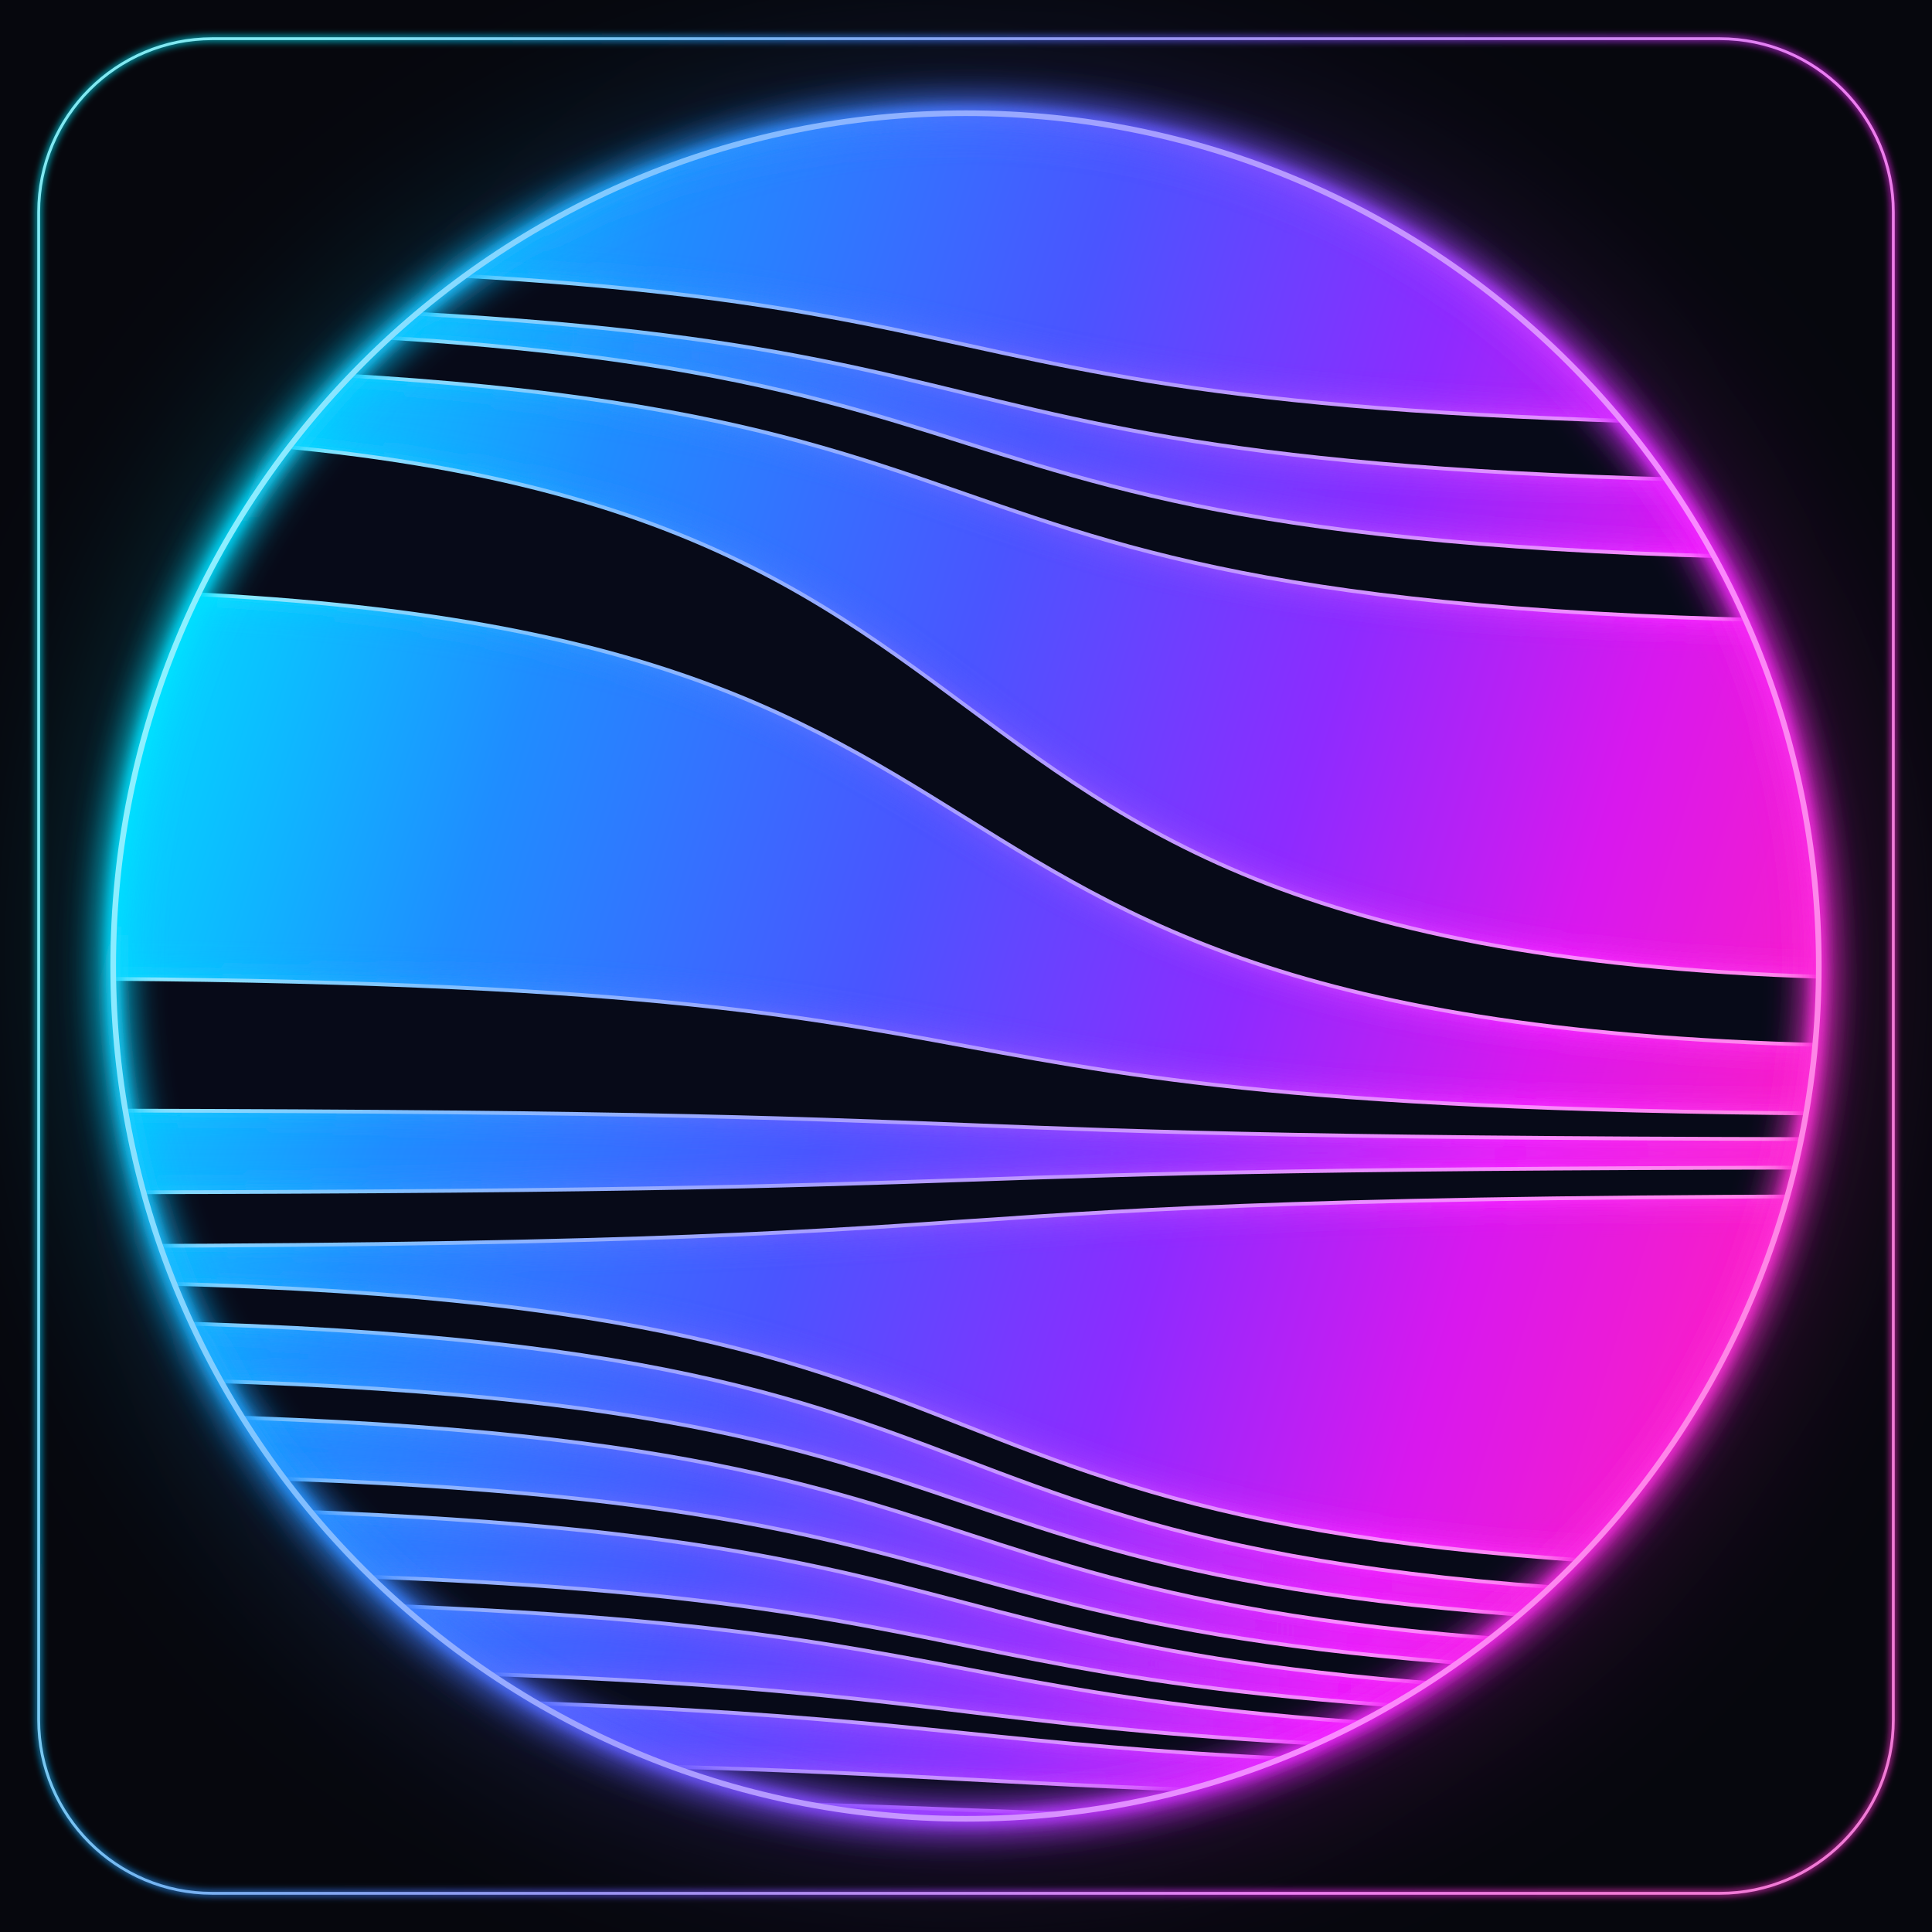
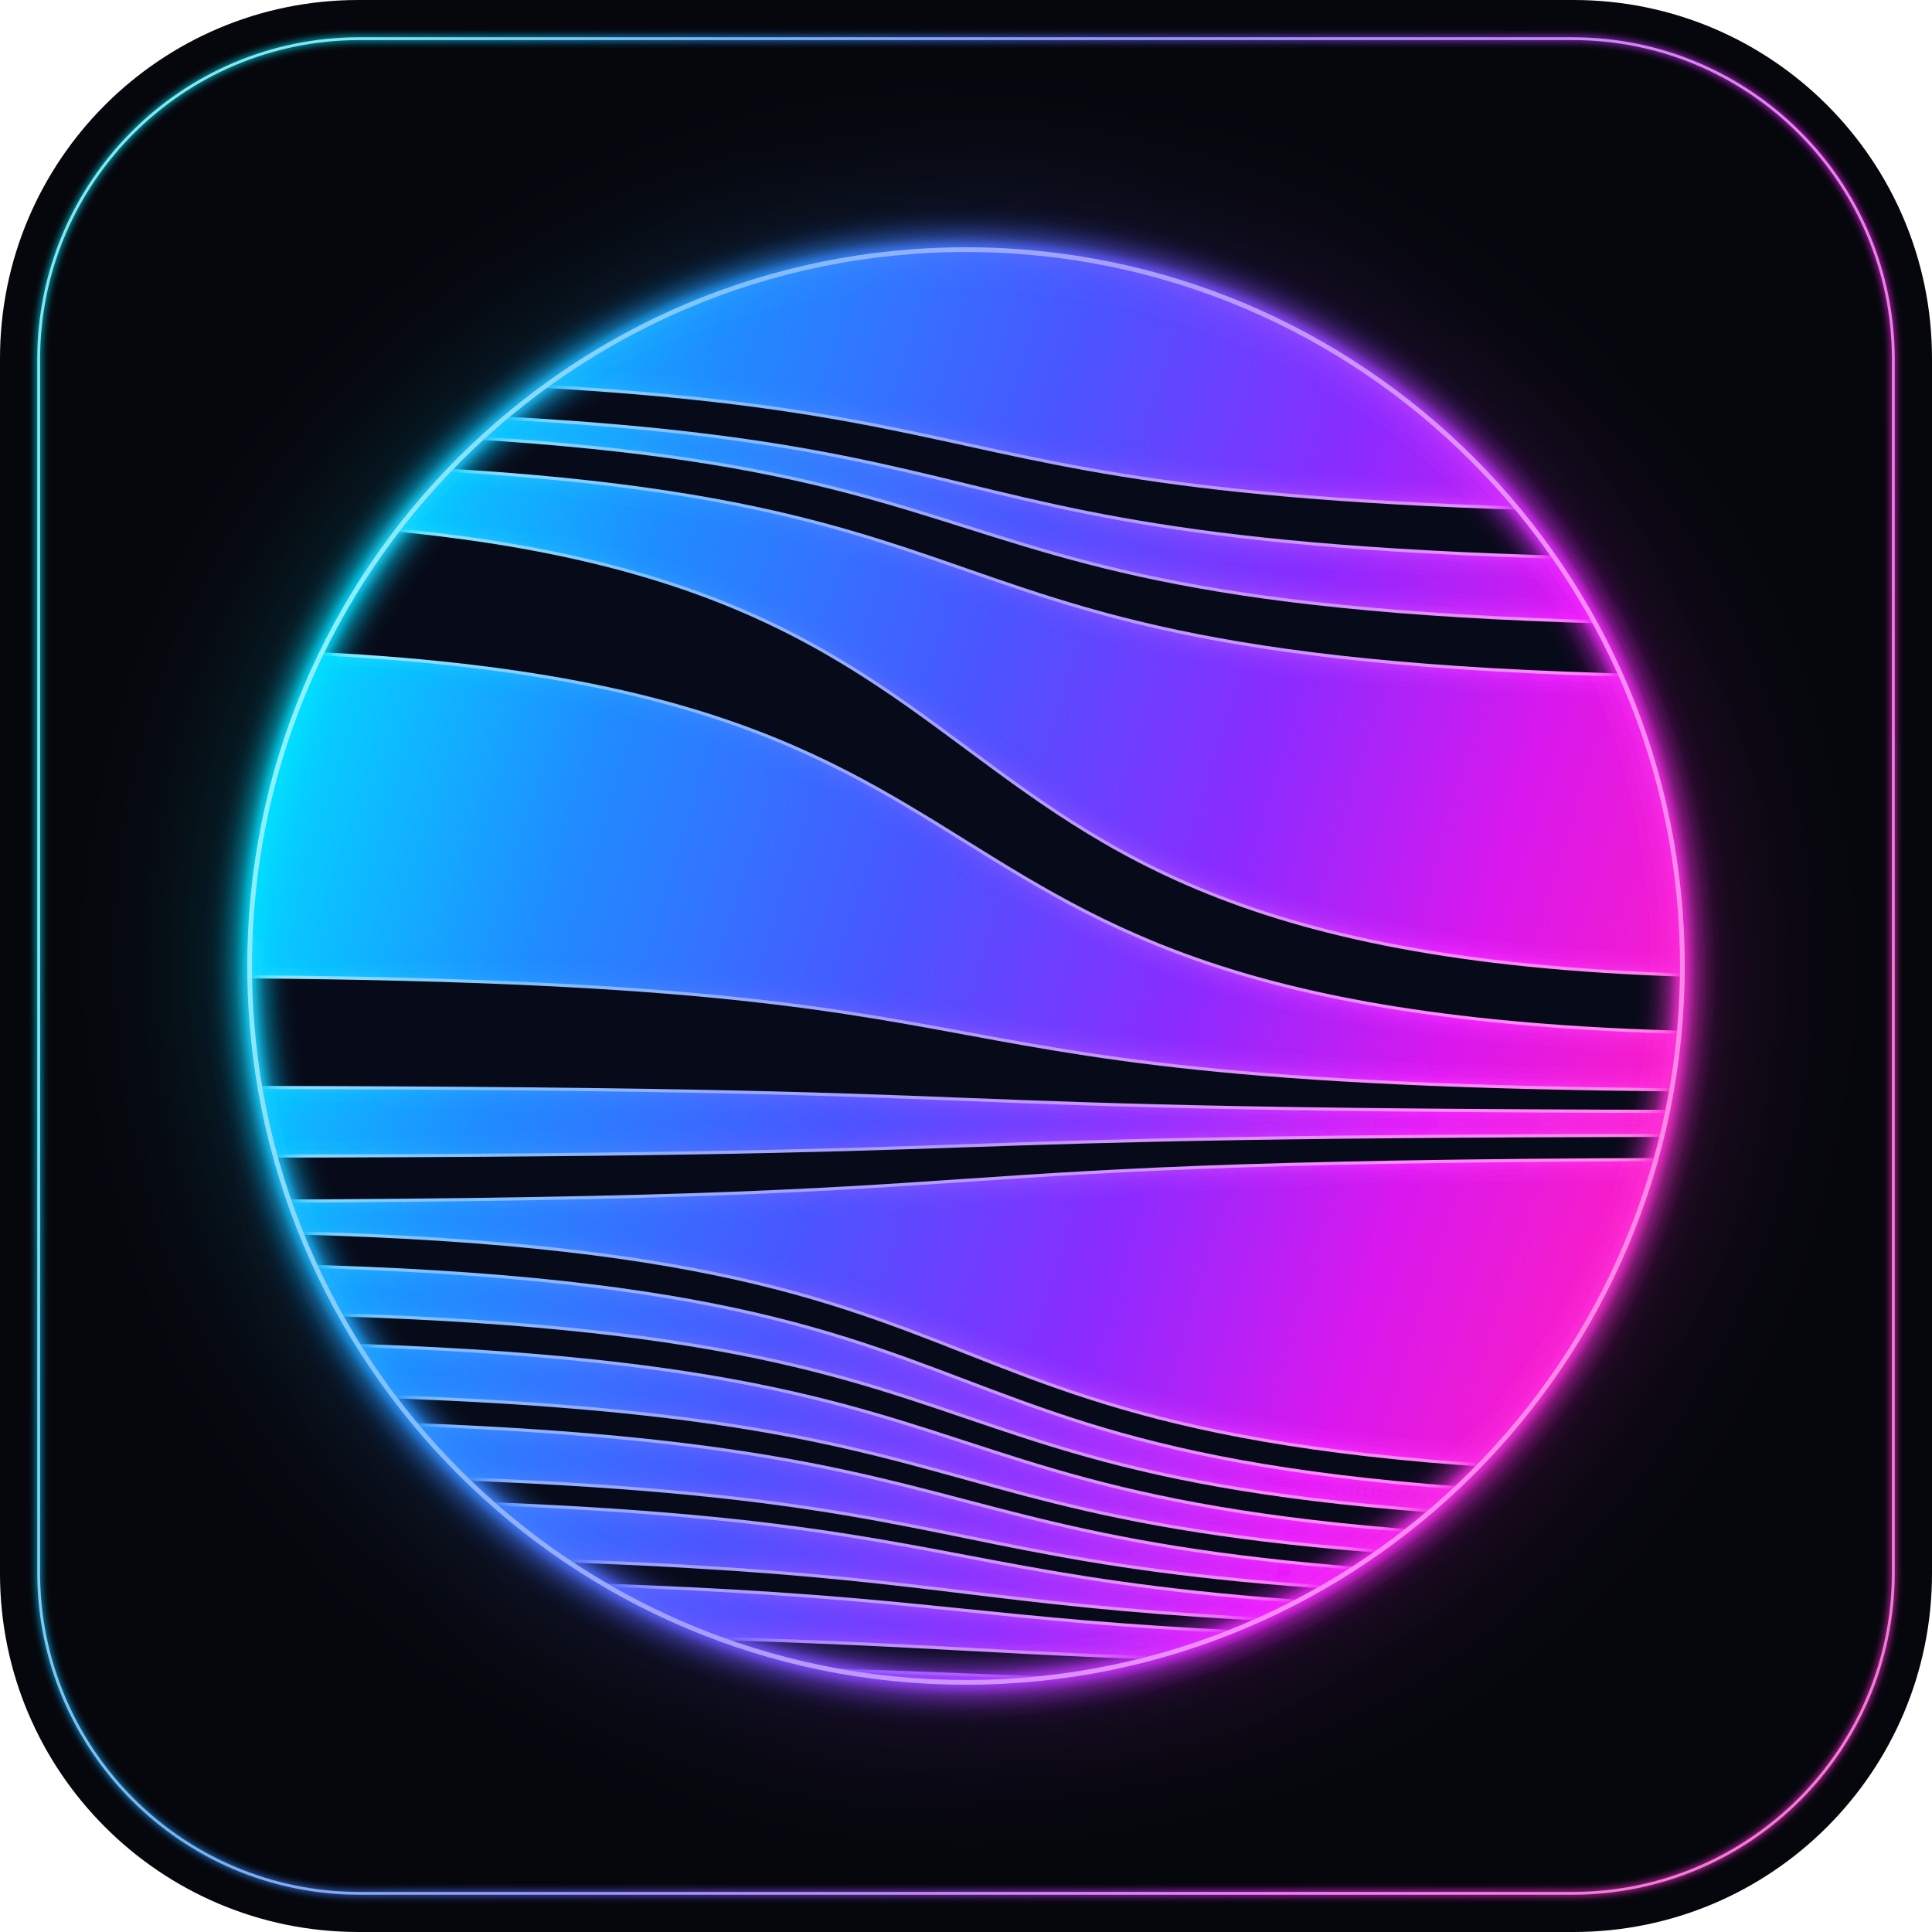
<svg xmlns="http://www.w3.org/2000/svg" viewBox="0 0 1024 1024" width="1024" height="1024">
  <defs>
    <linearGradient id="wave" gradientUnits="userSpaceOnUse" x1="60" y1="372" x2="964" y2="652">
      <stop offset="0.0" stop-color="#00dcff" />
      <stop offset="0.22" stop-color="#1f8dff" />
      <stop offset="0.45" stop-color="#4a55ff" />
      <stop offset="0.65" stop-color="#8d2bff" />
      <stop offset="0.82" stop-color="#d818ee" />
      <stop offset="1.0" stop-color="#ff1fc0" />
    </linearGradient>
    <linearGradient id="hot" gradientUnits="userSpaceOnUse" x1="60" y1="372" x2="964" y2="652">
      <stop offset="0.0" stop-color="#00eaff" />
      <stop offset="0.22" stop-color="#2596ff" />
      <stop offset="0.45" stop-color="#5f5aff" />
      <stop offset="0.65" stop-color="#a53cff" />
      <stop offset="0.82" stop-color="#f024ff" />
      <stop offset="1.0" stop-color="#ff2fd0" />
    </linearGradient>
    <linearGradient id="core" gradientUnits="userSpaceOnUse" x1="60" y1="372" x2="964" y2="652">
      <stop offset="0.0" stop-color="#8ff6ff" />
      <stop offset="0.22" stop-color="#7fc0ff" />
      <stop offset="0.45" stop-color="#a49fff" />
      <stop offset="0.65" stop-color="#d093ff" />
      <stop offset="0.82" stop-color="#fa8aff" />
      <stop offset="1.0" stop-color="#ff85e2" />
    </linearGradient>
+     <clipPath id="app-icon">
+       <rect width="1024" height="1024" rx="190" />
+     </clipPath>
    <clipPath id="disc">
      <circle cx="512" cy="512" r="452" />
    </clipPath>
    <filter id="blur6" x="-60%" y="-60%" width="220%" height="220%">
      <feGaussianBlur stdDeviation="6" />
    </filter>
    <filter id="blur2" x="-60%" y="-60%" width="220%" height="220%">
      <feGaussianBlur stdDeviation="2" />
    </filter>
    <filter id="blur9" x="-60%" y="-60%" width="220%" height="220%">
      <feGaussianBlur stdDeviation="9" />
    </filter>
    <filter id="blur3" x="-60%" y="-60%" width="220%" height="220%">
      <feGaussianBlur stdDeviation="3" />
    </filter>
    <filter id="haze" x="-60%" y="-60%" width="220%" height="220%">
      <feGaussianBlur stdDeviation="50" />
    </filter>
  </defs>
-   <rect width="1024" height="1024" fill="#06070d" />
-   <circle cx="512" cy="512" r="452" fill="url(#hot)" opacity="0.30" filter="url(#haze)" />
-   <g clip-path="url(#disc)">
-     <circle cx="512" cy="512" r="452" fill="url(#wave)" />
-     <g fill="none" stroke="url(#hot)" stroke-width="14" filter="url(#blur6)" opacity="0.85">
-       <path d="M 0 141.3 C 635 141.3, 389 226.4, 1024 226.4" />
-       <path d="M 0 160.2 C 635 160.2, 389 254.8, 1024 254.8" />
-       <path d="M 0 174.4 C 635 174.4, 389 297.3, 1024 297.3" />
-       <path d="M 0 193.3 C 635 193.3, 389 328.6, 1024 328.6" />
-       <path d="M 0 231.2 C 635 231.2, 389 519.6, 1024 519.6" />
-       <path d="M 0 311.5 C 635 311.5, 389 553.6, 1024 553.6" />
-       <path d="M 0 519.6 C 635 519.6, 389 591.4, 1024 591.4" />
-       <path d="M 0 587.6 C 635 587.6, 389 602.8, 1024 602.8" />
-       <path d="M 0 633.0 C 635 633.0, 389 619.8, 1024 619.8" />
-       <path d="M 0 659.5 C 635 659.5, 389 633.0, 1024 633.0" />
-       <path d="M 0 680.3 C 635 680.3, 389 833.5, 1024 833.5" />
-       <path d="M 0 699.2 C 635 699.2, 389 846.7, 1024 846.7" />
-       <path d="M 0 731.4 C 635 731.4, 389 863.8, 1024 863.8" />
-       <path d="M 0 748.4 C 635 748.4, 389 875.1, 1024 875.1" />
-       <path d="M 0 782.4 C 635 782.4, 389 890.2, 1024 890.2" />
-       <path d="M 0 797.6 C 635 797.6, 389 899.7, 1024 899.7" />
-       <path d="M 0 833.5 C 635 833.5, 389 912.9, 1024 912.9" />
-       <path d="M 0 846.7 C 635 846.7, 389 920.5, 1024 920.5" />
-       <path d="M 0 884.6 C 635 884.6, 389 931.8, 1024 931.8" />
-       <path d="M 0 897.8 C 635 897.8, 389 937.5, 1024 937.5" />
-       <path d="M 0 933.7 C 635 933.7, 389 954.5, 1024 954.5" />
-       <path d="M 0 950.8 C 635 950.8, 389 965.9, 1024 965.9" />
+   <g clip-path="url(#app-icon)">
+     <rect width="1024" height="1024" rx="190" fill="#06070d" />
+     <g transform="translate(512 512) scale(0.84) translate(-512 -512)">
+       <circle cx="512" cy="512" r="452" fill="url(#hot)" opacity="0.30" filter="url(#haze)" />
+       <g clip-path="url(#disc)">
+         <circle cx="512" cy="512" r="452" fill="url(#wave)" />
+         <g fill="none" stroke="url(#hot)" stroke-width="14" filter="url(#blur6)" opacity="0.85">
+           <path d="M 0 141.3 C 635 141.3, 389 226.4, 1024 226.4" />
+           <path d="M 0 160.2 C 635 160.2, 389 254.8, 1024 254.8" />
+           <path d="M 0 174.4 C 635 174.4, 389 297.3, 1024 297.3" />
+           <path d="M 0 193.3 C 635 193.3, 389 328.6, 1024 328.6" />
+           <path d="M 0 231.2 C 635 231.2, 389 519.6, 1024 519.6" />
+           <path d="M 0 311.5 C 635 311.5, 389 553.6, 1024 553.6" />
+           <path d="M 0 519.6 C 635 519.6, 389 591.4, 1024 591.4" />
+           <path d="M 0 587.6 C 635 587.6, 389 602.8, 1024 602.8" />
+           <path d="M 0 633.0 C 635 633.0, 389 619.8, 1024 619.8" />
+           <path d="M 0 659.5 C 635 659.5, 389 633.0, 1024 633.0" />
+           <path d="M 0 680.3 C 635 680.3, 389 833.5, 1024 833.5" />
+           <path d="M 0 699.2 C 635 699.2, 389 846.7, 1024 846.7" />
+           <path d="M 0 731.4 C 635 731.4, 389 863.8, 1024 863.8" />
+           <path d="M 0 748.4 C 635 748.4, 389 875.1, 1024 875.1" />
+           <path d="M 0 782.4 C 635 782.4, 389 890.2, 1024 890.2" />
+           <path d="M 0 797.6 C 635 797.6, 389 899.7, 1024 899.7" />
+           <path d="M 0 833.5 C 635 833.5, 389 912.9, 1024 912.9" />
+           <path d="M 0 846.7 C 635 846.7, 389 920.5, 1024 920.5" />
+           <path d="M 0 884.6 C 635 884.6, 389 931.8, 1024 931.8" />
+           <path d="M 0 897.8 C 635 897.8, 389 937.5, 1024 937.5" />
+           <path d="M 0 933.7 C 635 933.7, 389 954.5, 1024 954.5" />
+           <path d="M 0 950.8 C 635 950.8, 389 965.9, 1024 965.9" />
+         </g>
+         <g fill="none" stroke="url(#hot)" stroke-width="7" filter="url(#blur2)">
+           <path d="M 0 141.3 C 635 141.3, 389 226.4, 1024 226.4" />
+           <path d="M 0 160.2 C 635 160.2, 389 254.8, 1024 254.8" />
+           <path d="M 0 174.4 C 635 174.4, 389 297.3, 1024 297.3" />
+           <path d="M 0 193.3 C 635 193.3, 389 328.6, 1024 328.6" />
+           <path d="M 0 231.2 C 635 231.2, 389 519.6, 1024 519.6" />
+           <path d="M 0 311.5 C 635 311.5, 389 553.6, 1024 553.6" />
+           <path d="M 0 519.6 C 635 519.6, 389 591.4, 1024 591.4" />
+           <path d="M 0 587.6 C 635 587.6, 389 602.8, 1024 602.8" />
+           <path d="M 0 633.0 C 635 633.0, 389 619.8, 1024 619.8" />
+           <path d="M 0 659.5 C 635 659.5, 389 633.0, 1024 633.0" />
+           <path d="M 0 680.3 C 635 680.3, 389 833.5, 1024 833.5" />
+           <path d="M 0 699.2 C 635 699.2, 389 846.7, 1024 846.7" />
+           <path d="M 0 731.4 C 635 731.4, 389 863.8, 1024 863.8" />
+           <path d="M 0 748.4 C 635 748.4, 389 875.1, 1024 875.1" />
+           <path d="M 0 782.4 C 635 782.4, 389 890.2, 1024 890.2" />
+           <path d="M 0 797.6 C 635 797.6, 389 899.7, 1024 899.7" />
+           <path d="M 0 833.5 C 635 833.5, 389 912.9, 1024 912.9" />
+           <path d="M 0 846.7 C 635 846.7, 389 920.5, 1024 920.5" />
+           <path d="M 0 884.6 C 635 884.6, 389 931.8, 1024 931.8" />
+           <path d="M 0 897.8 C 635 897.8, 389 937.5, 1024 937.5" />
+           <path d="M 0 933.7 C 635 933.7, 389 954.5, 1024 954.5" />
+           <path d="M 0 950.8 C 635 950.8, 389 965.9, 1024 965.9" />
+         </g>
+         <g fill="none" stroke="url(#core)" stroke-width="4">
+           <path d="M 0 141.3 C 635 141.3, 389 226.4, 1024 226.4" />
+           <path d="M 0 160.2 C 635 160.2, 389 254.8, 1024 254.8" />
+           <path d="M 0 174.4 C 635 174.4, 389 297.3, 1024 297.3" />
+           <path d="M 0 193.3 C 635 193.3, 389 328.6, 1024 328.6" />
+           <path d="M 0 231.2 C 635 231.2, 389 519.6, 1024 519.6" />
+           <path d="M 0 311.5 C 635 311.5, 389 553.6, 1024 553.6" />
+           <path d="M 0 519.6 C 635 519.6, 389 591.4, 1024 591.4" />
+           <path d="M 0 587.6 C 635 587.6, 389 602.8, 1024 602.8" />
+           <path d="M 0 633.0 C 635 633.0, 389 619.8, 1024 619.8" />
+           <path d="M 0 659.5 C 635 659.5, 389 633.0, 1024 633.0" />
+           <path d="M 0 680.3 C 635 680.3, 389 833.5, 1024 833.5" />
+           <path d="M 0 699.2 C 635 699.2, 389 846.7, 1024 846.7" />
+           <path d="M 0 731.4 C 635 731.4, 389 863.8, 1024 863.8" />
+           <path d="M 0 748.4 C 635 748.4, 389 875.1, 1024 875.1" />
+           <path d="M 0 782.4 C 635 782.4, 389 890.2, 1024 890.2" />
+           <path d="M 0 797.6 C 635 797.6, 389 899.7, 1024 899.7" />
+           <path d="M 0 833.5 C 635 833.5, 389 912.9, 1024 912.9" />
+           <path d="M 0 846.7 C 635 846.7, 389 920.5, 1024 920.5" />
+           <path d="M 0 884.6 C 635 884.6, 389 931.8, 1024 931.8" />
+           <path d="M 0 897.8 C 635 897.8, 389 937.5, 1024 937.5" />
+           <path d="M 0 933.7 C 635 933.7, 389 954.5, 1024 954.5" />
+           <path d="M 0 950.8 C 635 950.8, 389 965.9, 1024 965.9" />
+         </g>
+         <g fill="#070a18">
+           <path d="M 0 141.3 C 635 141.3, 389 226.4, 1024 226.4 L 1024 254.8 C 389 254.8, 635 160.2, 0 160.2 Z" />
+           <path d="M 0 174.4 C 635 174.4, 389 297.3, 1024 297.3 L 1024 328.6 C 389 328.6, 635 193.3, 0 193.3 Z" />
+           <path d="M 0 231.2 C 635 231.2, 389 519.6, 1024 519.6 L 1024 553.6 C 389 553.6, 635 311.5, 0 311.5 Z" />
+           <path d="M 0 519.6 C 635 519.6, 389 591.4, 1024 591.4 L 1024 602.8 C 389 602.8, 635 587.6, 0 587.6 Z" />
+           <path d="M 0 633.0 C 635 633.0, 389 619.8, 1024 619.8 L 1024 633.0 C 389 633.0, 635 659.5, 0 659.5 Z" />
+           <path d="M 0 680.3 C 635 680.3, 389 833.5, 1024 833.5 L 1024 846.7 C 389 846.7, 635 699.2, 0 699.2 Z" />
+           <path d="M 0 731.4 C 635 731.4, 389 863.8, 1024 863.8 L 1024 875.1 C 389 875.1, 635 748.4, 0 748.4 Z" />
+           <path d="M 0 782.4 C 635 782.4, 389 890.2, 1024 890.2 L 1024 899.7 C 389 899.7, 635 797.6, 0 797.6 Z" />
+           <path d="M 0 833.5 C 635 833.5, 389 912.9, 1024 912.9 L 1024 920.5 C 389 920.5, 635 846.7, 0 846.7 Z" />
+           <path d="M 0 884.6 C 635 884.6, 389 931.8, 1024 931.8 L 1024 937.5 C 389 937.5, 635 897.8, 0 897.8 Z" />
+           <path d="M 0 933.7 C 635 933.7, 389 954.5, 1024 954.5 L 1024 965.9 C 389 965.9, 635 950.8, 0 950.8 Z" />
+         </g>
+       </g>
+       <circle cx="512" cy="512" r="452" fill="none" stroke="url(#hot)" stroke-width="16" filter="url(#blur9)" opacity="0.9" />
+       <circle cx="512" cy="512" r="452" fill="none" stroke="url(#hot)" stroke-width="7" filter="url(#blur3)" />
+       <circle cx="512" cy="512" r="452" fill="none" stroke="url(#core)" stroke-width="3" />
    </g>
-     <g fill="none" stroke="url(#hot)" stroke-width="7" filter="url(#blur2)">
-       <path d="M 0 141.3 C 635 141.3, 389 226.4, 1024 226.4" />
-       <path d="M 0 160.2 C 635 160.2, 389 254.8, 1024 254.8" />
-       <path d="M 0 174.4 C 635 174.4, 389 297.3, 1024 297.3" />
-       <path d="M 0 193.3 C 635 193.3, 389 328.6, 1024 328.6" />
-       <path d="M 0 231.2 C 635 231.2, 389 519.6, 1024 519.6" />
-       <path d="M 0 311.5 C 635 311.5, 389 553.6, 1024 553.6" />
-       <path d="M 0 519.6 C 635 519.6, 389 591.4, 1024 591.4" />
-       <path d="M 0 587.6 C 635 587.6, 389 602.8, 1024 602.8" />
-       <path d="M 0 633.0 C 635 633.0, 389 619.8, 1024 619.8" />
-       <path d="M 0 659.5 C 635 659.5, 389 633.0, 1024 633.0" />
-       <path d="M 0 680.3 C 635 680.3, 389 833.5, 1024 833.5" />
-       <path d="M 0 699.2 C 635 699.2, 389 846.7, 1024 846.7" />
-       <path d="M 0 731.4 C 635 731.4, 389 863.8, 1024 863.8" />
-       <path d="M 0 748.4 C 635 748.4, 389 875.1, 1024 875.1" />
-       <path d="M 0 782.4 C 635 782.4, 389 890.2, 1024 890.2" />
-       <path d="M 0 797.6 C 635 797.6, 389 899.7, 1024 899.7" />
-       <path d="M 0 833.5 C 635 833.5, 389 912.9, 1024 912.9" />
-       <path d="M 0 846.7 C 635 846.7, 389 920.5, 1024 920.5" />
-       <path d="M 0 884.6 C 635 884.6, 389 931.8, 1024 931.8" />
-       <path d="M 0 897.8 C 635 897.8, 389 937.5, 1024 937.5" />
-       <path d="M 0 933.7 C 635 933.7, 389 954.5, 1024 954.5" />
-       <path d="M 0 950.8 C 635 950.8, 389 965.9, 1024 965.9" />
-     </g>
-     <g fill="none" stroke="url(#core)" stroke-width="4">
-       <path d="M 0 141.3 C 635 141.3, 389 226.4, 1024 226.4" />
-       <path d="M 0 160.2 C 635 160.2, 389 254.8, 1024 254.8" />
-       <path d="M 0 174.4 C 635 174.4, 389 297.3, 1024 297.3" />
-       <path d="M 0 193.3 C 635 193.3, 389 328.6, 1024 328.6" />
-       <path d="M 0 231.2 C 635 231.2, 389 519.6, 1024 519.6" />
-       <path d="M 0 311.5 C 635 311.5, 389 553.6, 1024 553.6" />
-       <path d="M 0 519.6 C 635 519.6, 389 591.4, 1024 591.4" />
-       <path d="M 0 587.6 C 635 587.6, 389 602.8, 1024 602.8" />
-       <path d="M 0 633.0 C 635 633.0, 389 619.8, 1024 619.8" />
-       <path d="M 0 659.5 C 635 659.5, 389 633.0, 1024 633.0" />
-       <path d="M 0 680.3 C 635 680.3, 389 833.5, 1024 833.5" />
-       <path d="M 0 699.2 C 635 699.2, 389 846.7, 1024 846.7" />
-       <path d="M 0 731.4 C 635 731.4, 389 863.8, 1024 863.8" />
-       <path d="M 0 748.4 C 635 748.4, 389 875.1, 1024 875.1" />
-       <path d="M 0 782.4 C 635 782.4, 389 890.2, 1024 890.2" />
-       <path d="M 0 797.6 C 635 797.6, 389 899.7, 1024 899.7" />
-       <path d="M 0 833.5 C 635 833.5, 389 912.9, 1024 912.9" />
-       <path d="M 0 846.7 C 635 846.7, 389 920.5, 1024 920.5" />
-       <path d="M 0 884.6 C 635 884.6, 389 931.8, 1024 931.8" />
-       <path d="M 0 897.8 C 635 897.8, 389 937.5, 1024 937.5" />
-       <path d="M 0 933.7 C 635 933.7, 389 954.5, 1024 954.5" />
-       <path d="M 0 950.8 C 635 950.8, 389 965.9, 1024 965.9" />
-     </g>
-     <g fill="#070a18">
-       <path d="M 0 141.3 C 635 141.3, 389 226.4, 1024 226.4 L 1024 254.8 C 389 254.8, 635 160.2, 0 160.2 Z" />
-       <path d="M 0 174.4 C 635 174.4, 389 297.3, 1024 297.3 L 1024 328.6 C 389 328.6, 635 193.3, 0 193.3 Z" />
-       <path d="M 0 231.2 C 635 231.2, 389 519.6, 1024 519.6 L 1024 553.6 C 389 553.6, 635 311.5, 0 311.5 Z" />
-       <path d="M 0 519.6 C 635 519.6, 389 591.4, 1024 591.4 L 1024 602.8 C 389 602.8, 635 587.6, 0 587.6 Z" />
-       <path d="M 0 633.0 C 635 633.0, 389 619.8, 1024 619.8 L 1024 633.0 C 389 633.0, 635 659.5, 0 659.5 Z" />
-       <path d="M 0 680.3 C 635 680.3, 389 833.5, 1024 833.5 L 1024 846.7 C 389 846.7, 635 699.2, 0 699.2 Z" />
-       <path d="M 0 731.4 C 635 731.4, 389 863.8, 1024 863.8 L 1024 875.1 C 389 875.1, 635 748.4, 0 748.4 Z" />
-       <path d="M 0 782.4 C 635 782.4, 389 890.2, 1024 890.2 L 1024 899.7 C 389 899.7, 635 797.6, 0 797.6 Z" />
-       <path d="M 0 833.5 C 635 833.5, 389 912.9, 1024 912.9 L 1024 920.5 C 389 920.5, 635 846.7, 0 846.7 Z" />
-       <path d="M 0 884.6 C 635 884.6, 389 931.8, 1024 931.8 L 1024 937.5 C 389 937.5, 635 897.8, 0 897.8 Z" />
-       <path d="M 0 933.7 C 635 933.7, 389 954.5, 1024 954.5 L 1024 965.9 C 389 965.9, 635 950.8, 0 950.8 Z" />
-     </g>
+     <rect x="20.5" y="20.5" width="983" height="983" rx="170" fill="none" stroke="url(#hot)" stroke-width="2.5" opacity="0.9" filter="url(#blur2)" />
+     <rect x="20.5" y="20.5" width="983" height="983" rx="170" fill="none" stroke="url(#core)" stroke-width="1.5" opacity="0.9" />
  </g>
-   <circle cx="512" cy="512" r="452" fill="none" stroke="url(#hot)" stroke-width="16" filter="url(#blur9)" opacity="0.9" />
-   <circle cx="512" cy="512" r="452" fill="none" stroke="url(#hot)" stroke-width="7" filter="url(#blur3)" />
-   <circle cx="512" cy="512" r="452" fill="none" stroke="url(#core)" stroke-width="3" />
-   <rect x="20.5" y="20.5" width="983" height="983" rx="92" fill="none" stroke="url(#hot)" stroke-width="2.5" opacity="0.9" filter="url(#blur2)" />
-   <rect x="20.5" y="20.5" width="983" height="983" rx="92" fill="none" stroke="url(#core)" stroke-width="1.5" opacity="0.9" />
</svg>
